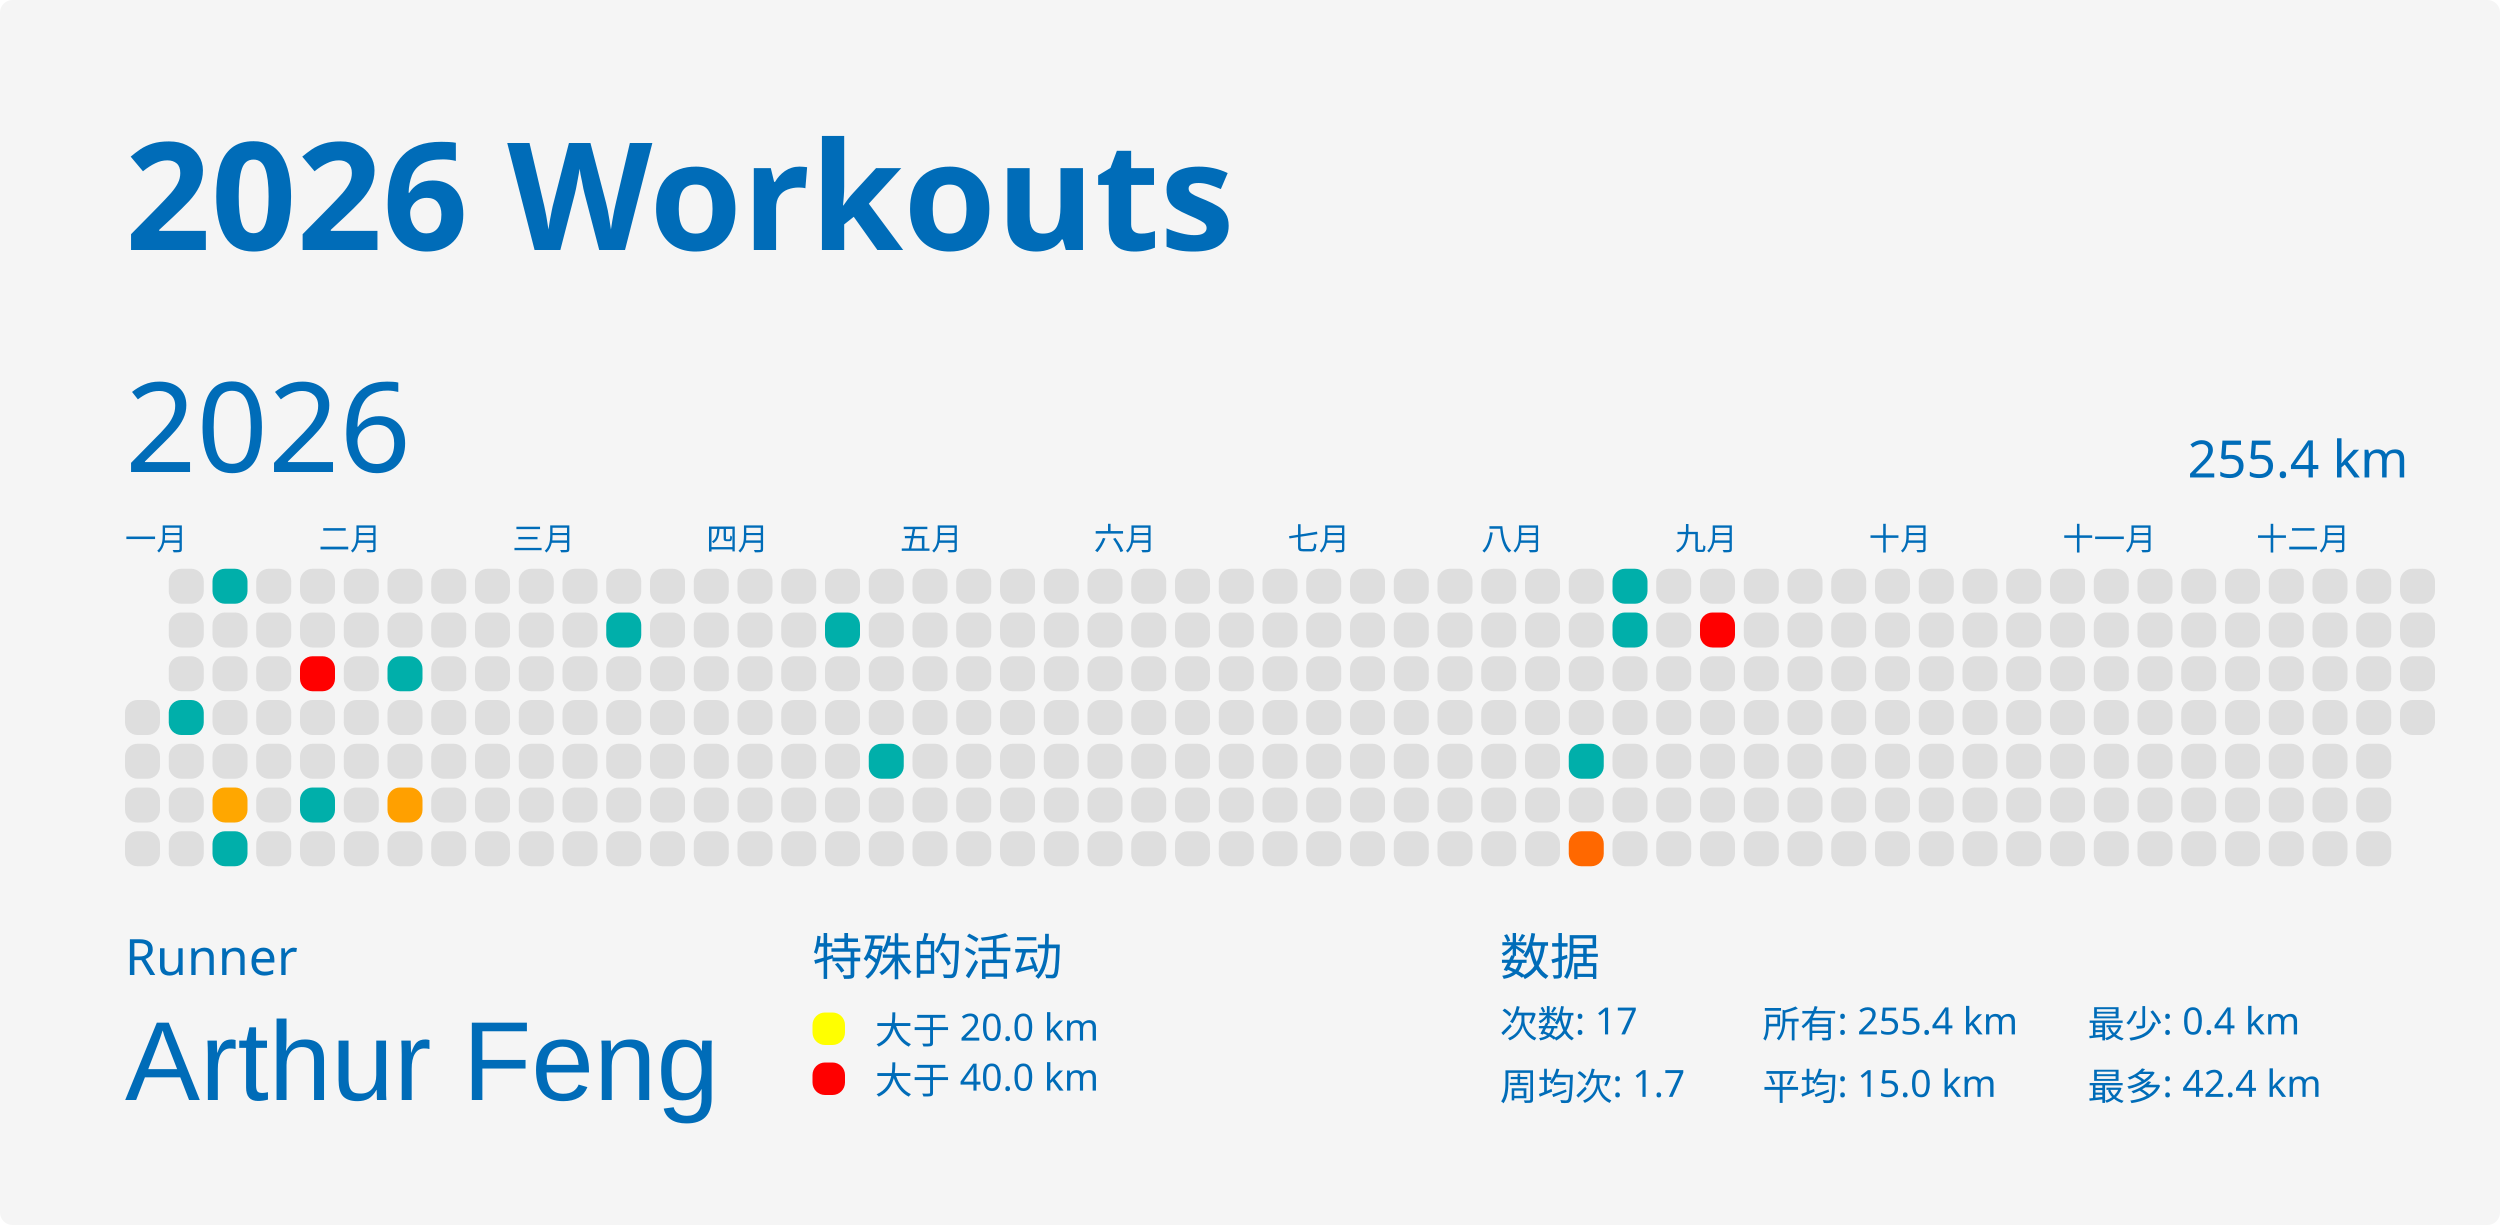
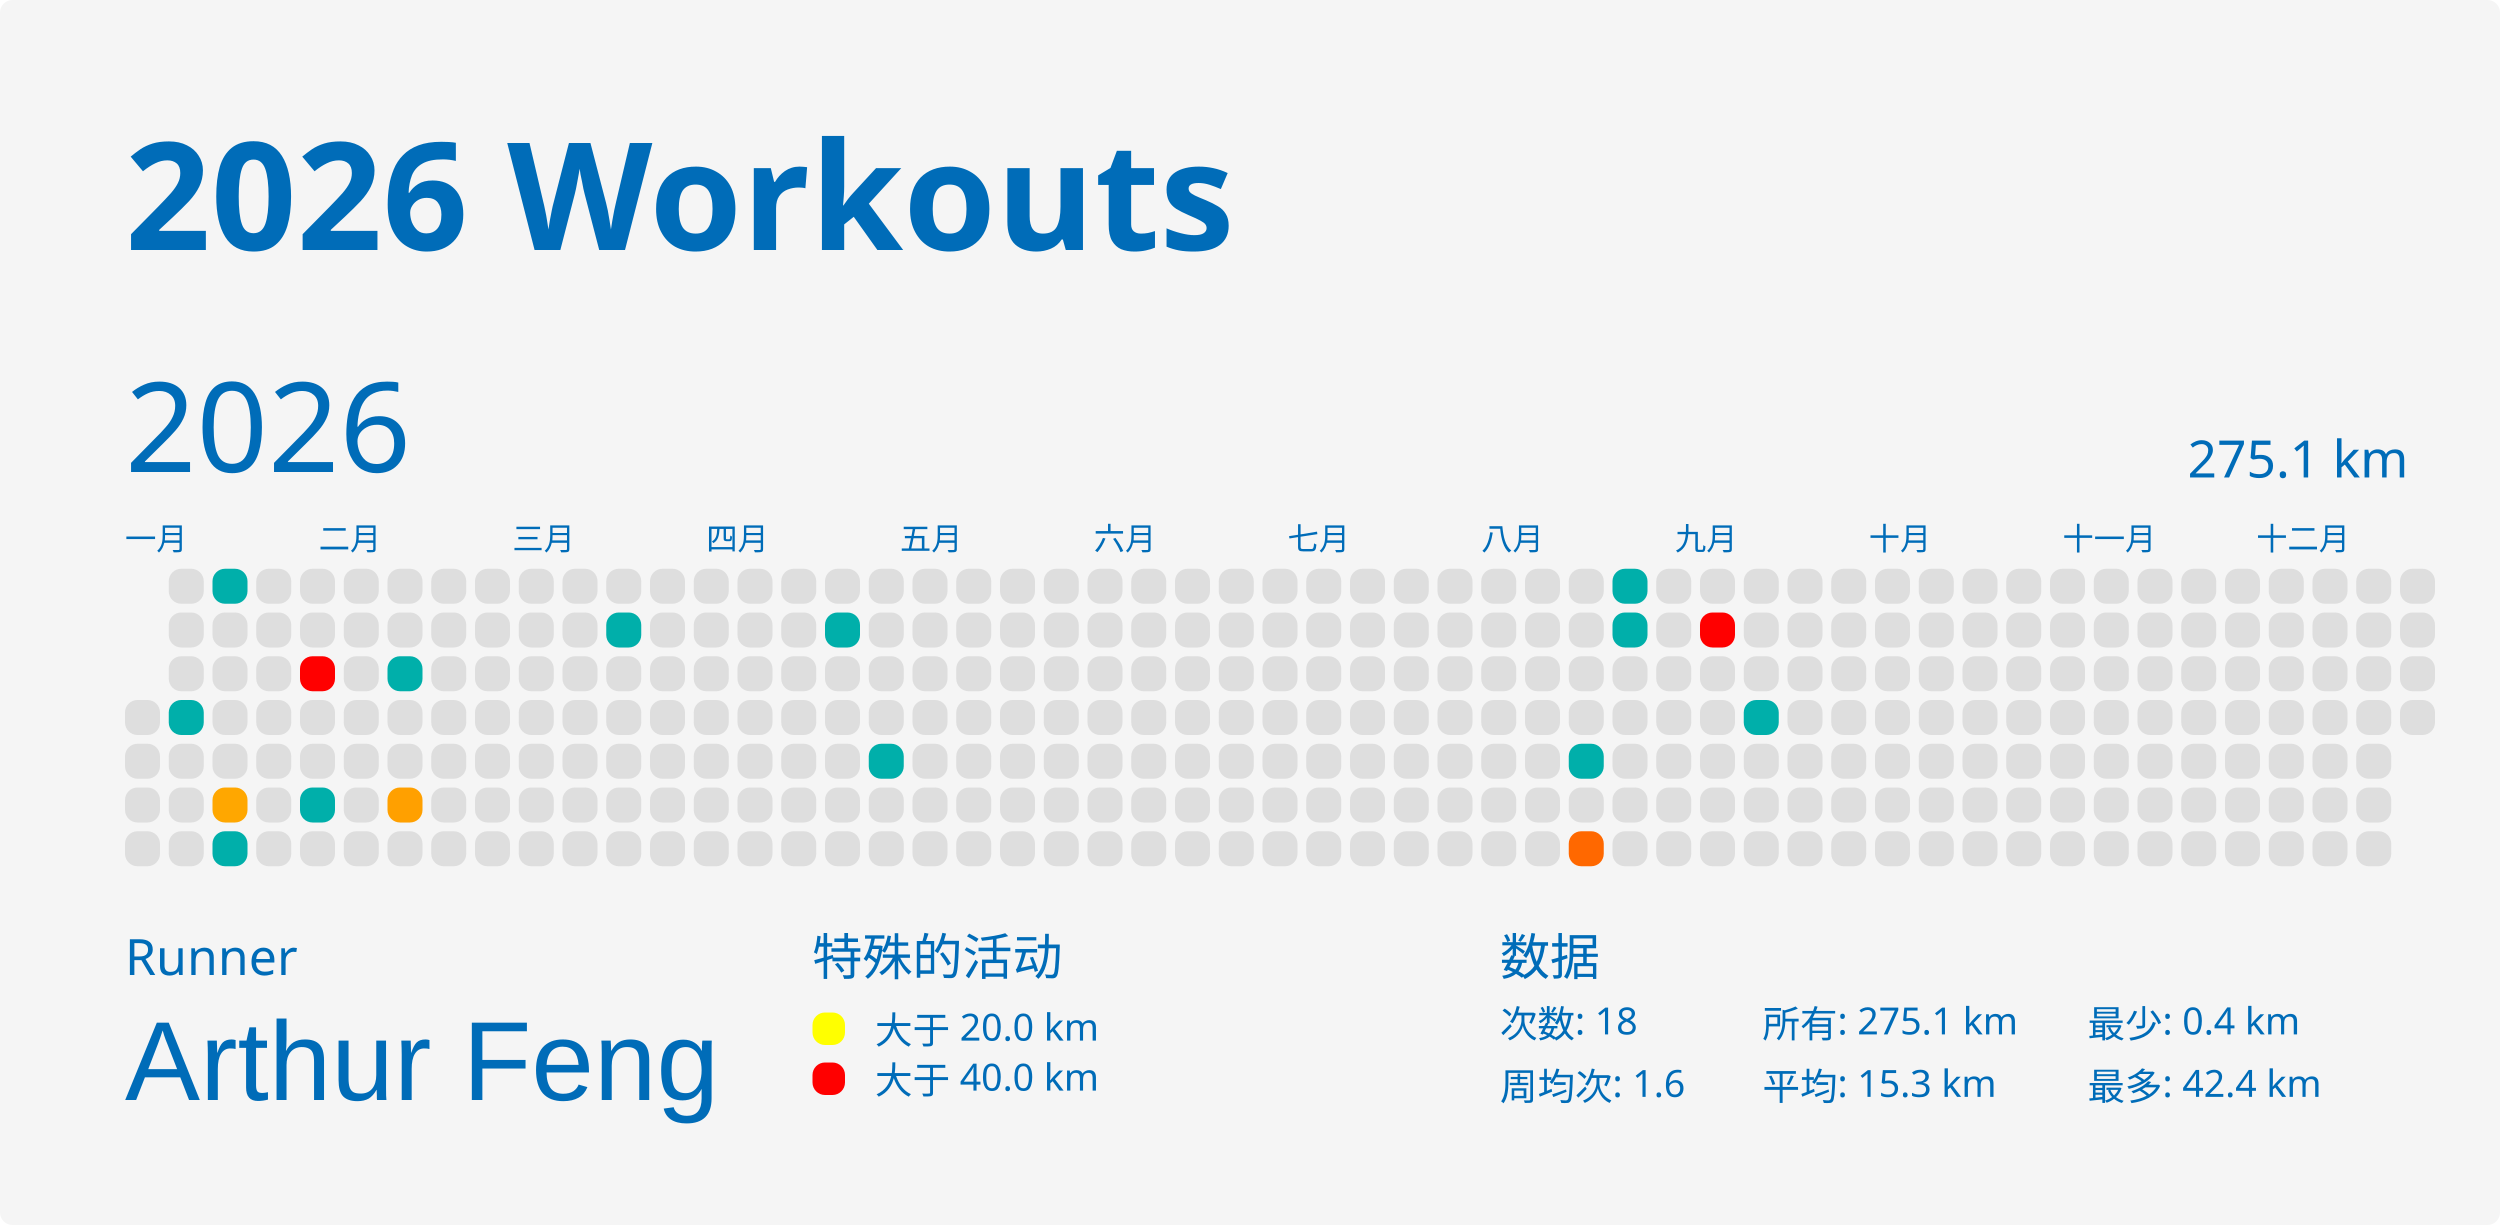
<svg xmlns="http://www.w3.org/2000/svg" baseProfile="full" height="98mm" version="1.1" viewBox="0,0,200,98" width="200mm">
  <defs />
  <rect fill="#f5f5f5" height="98" rx="1" ry="1" width="200" x="0" y="0" />
  <text fill="#006cb8" style="font-size:12px; font-family:MGI-Regular; font-weight:bold;" x="10" y="20">2026 Workouts</text>
  <text fill="#006cb8" style="font-size:4px; font-family:MGI-Regular" x="10" y="78">Runner</text>
  <text fill="#006cb8" style="font-size:9px; font-family:Arial" x="10" y="88">Arthur Feng</text>
  <text fill="#006cb8" style="font-size:4px; font-family:MGI-Regular" x="65" y="78">特殊的活动</text>
  <rect fill="yellow" height="2.6" rx="1" ry="1" width="2.6" x="65" y="81" />
  <text fill="#006cb8" style="font-size:3px; font-family:MGI-Regular" x="70" y="83.5">大于 20.0 km</text>
  <rect fill="red" height="2.6" rx="1" ry="1" width="2.6" x="65" y="85" />
  <text fill="#006cb8" style="font-size:3px; font-family:MGI-Regular" x="70" y="87.5">大于 40.0 km</text>
  <text fill="#006cb8" style="font-size:4px; font-family:MGI-Regular" x="120" y="78">数据</text>
-   <text fill="#006cb8" style="font-size:3px; font-family:MGI-Regular" x="120" y="83">次数: 17</text>
-   <text fill="#006cb8" style="font-size:3px; font-family:MGI-Regular" x="120" y="88">周均次: 1.7</text>
-   <text fill="#006cb8" style="font-size:3px; font-family:MGI-Regular" x="141" y="83">所有: 255.4 km</text>
-   <text fill="#006cb8" style="font-size:3px; font-family:MGI-Regular" x="141" y="88">平均: 15.0 km</text>
+   <text fill="#006cb8" style="font-size:3px; font-family:MGI-Regular" x="120" y="83">次数: 18</text>
+   <text fill="#006cb8" style="font-size:3px; font-family:MGI-Regular" x="120" y="88">周均次: 1.6</text>
+   <text fill="#006cb8" style="font-size:3px; font-family:MGI-Regular" x="141" y="83">所有: 275.1 km</text>
+   <text fill="#006cb8" style="font-size:3px; font-family:MGI-Regular" x="141" y="88">平均: 15.3 km</text>
  <text fill="#006cb8" style="font-size:3px; font-family:MGI-Regular" x="167" y="83">最少: 0.4 km</text>
  <text fill="#006cb8" style="font-size:3px; font-family:MGI-Regular" x="167" y="88">最多: 42.4 km</text>
  <text dominant-baseline="hanging" fill="#006cb8" style="font-size:10.0px; font-family:MGI-Regular;" x="10" y="30">2026</text>
-   <text dominant-baseline="hanging" fill="#006cb8" style="font-size:4.125px; font-family:MGI-Regular;" x="175" y="35">255.4 km</text>
+   <text dominant-baseline="hanging" fill="#006cb8" style="font-size:4.125px; font-family:MGI-Regular;" x="175" y="35">275.1 km</text>
  <text fill="#006cb8" style="font-size:2.5px; font-family:MGI-Regular" x="10.0" y="44">一月</text>
  <text fill="#006cb8" style="font-size:2.5px; font-family:MGI-Regular" x="25.5" y="44">二月</text>
  <text fill="#006cb8" style="font-size:2.5px; font-family:MGI-Regular" x="41.0" y="44">三月</text>
  <text fill="#006cb8" style="font-size:2.5px; font-family:MGI-Regular" x="56.5" y="44">四月</text>
  <text fill="#006cb8" style="font-size:2.5px; font-family:MGI-Regular" x="72.0" y="44">五月</text>
  <text fill="#006cb8" style="font-size:2.5px; font-family:MGI-Regular" x="87.5" y="44">六月</text>
  <text fill="#006cb8" style="font-size:2.5px; font-family:MGI-Regular" x="103.0" y="44">七月</text>
  <text fill="#006cb8" style="font-size:2.5px; font-family:MGI-Regular" x="118.5" y="44">八月</text>
  <text fill="#006cb8" style="font-size:2.5px; font-family:MGI-Regular" x="134.0" y="44">九月</text>
  <text fill="#006cb8" style="font-size:2.5px; font-family:MGI-Regular" x="149.5" y="44">十月</text>
  <text fill="#006cb8" style="font-size:2.5px; font-family:MGI-Regular" x="165.0" y="44">十一月</text>
  <text fill="#006cb8" style="font-size:2.5px; font-family:MGI-Regular" x="180.5" y="44">十二月</text>
  <rect fill="#dedede" height="2.8" rx="1" ry="1" width="2.8" x="10.0" y="56.0" />
  <rect fill="#dedede" height="2.8" rx="1" ry="1" width="2.8" x="10.0" y="59.5" />
  <rect fill="#dedede" height="2.8" rx="1" ry="1" width="2.8" x="10.0" y="63.0" />
  <rect fill="#dedede" height="2.8" rx="1" ry="1" width="2.8" x="10.0" y="66.5" />
  <rect fill="#dedede" height="2.8" rx="1" ry="1" width="2.8" x="13.5" y="45.5" />
  <rect fill="#dedede" height="2.8" rx="1" ry="1" width="2.8" x="13.5" y="49.0" />
  <rect fill="#dedede" height="2.8" rx="1" ry="1" width="2.8" x="13.5" y="52.5" />
  <rect fill="#00afaa" height="2.8" rx="1" ry="1" width="2.8" x="13.5" y="56.0" />
  <rect fill="#dedede" height="2.8" rx="1" ry="1" width="2.8" x="13.5" y="59.5" />
  <rect fill="#dedede" height="2.8" rx="1" ry="1" width="2.8" x="13.5" y="63.0" />
  <rect fill="#dedede" height="2.8" rx="1" ry="1" width="2.8" x="13.5" y="66.5" />
  <rect fill="#00afaa" height="2.8" rx="1" ry="1" width="2.8" x="17.0" y="45.5" />
  <rect fill="#dedede" height="2.8" rx="1" ry="1" width="2.8" x="17.0" y="49.0" />
  <rect fill="#dedede" height="2.8" rx="1" ry="1" width="2.8" x="17.0" y="52.5" />
  <rect fill="#dedede" height="2.8" rx="1" ry="1" width="2.8" x="17.0" y="56.0" />
  <rect fill="#dedede" height="2.8" rx="1" ry="1" width="2.8" x="17.0" y="59.5" />
  <rect fill="#ffa700" height="2.8" rx="1" ry="1" width="2.8" x="17.0" y="63.0" />
  <rect fill="#00afaa" height="2.8" rx="1" ry="1" width="2.8" x="17.0" y="66.5" />
  <rect fill="#dedede" height="2.8" rx="1" ry="1" width="2.8" x="20.5" y="45.5" />
  <rect fill="#dedede" height="2.8" rx="1" ry="1" width="2.8" x="20.5" y="49.0" />
  <rect fill="#dedede" height="2.8" rx="1" ry="1" width="2.8" x="20.5" y="52.5" />
  <rect fill="#dedede" height="2.8" rx="1" ry="1" width="2.8" x="20.5" y="56.0" />
  <rect fill="#dedede" height="2.8" rx="1" ry="1" width="2.8" x="20.5" y="59.5" />
  <rect fill="#dedede" height="2.8" rx="1" ry="1" width="2.8" x="20.5" y="63.0" />
  <rect fill="#dedede" height="2.8" rx="1" ry="1" width="2.8" x="20.5" y="66.5" />
  <rect fill="#dedede" height="2.8" rx="1" ry="1" width="2.8" x="24.0" y="45.5" />
  <rect fill="#dedede" height="2.8" rx="1" ry="1" width="2.8" x="24.0" y="49.0" />
  <rect fill="red" height="2.8" rx="1" ry="1" width="2.8" x="24.0" y="52.5" />
  <rect fill="#dedede" height="2.8" rx="1" ry="1" width="2.8" x="24.0" y="56.0" />
  <rect fill="#dedede" height="2.8" rx="1" ry="1" width="2.8" x="24.0" y="59.5" />
  <rect fill="#00afaa" height="2.8" rx="1" ry="1" width="2.8" x="24.0" y="63.0" />
  <rect fill="#dedede" height="2.8" rx="1" ry="1" width="2.8" x="24.0" y="66.5" />
  <rect fill="#dedede" height="2.8" rx="1" ry="1" width="2.8" x="27.5" y="45.5" />
  <rect fill="#dedede" height="2.8" rx="1" ry="1" width="2.8" x="27.5" y="49.0" />
  <rect fill="#dedede" height="2.8" rx="1" ry="1" width="2.8" x="27.5" y="52.5" />
  <rect fill="#dedede" height="2.8" rx="1" ry="1" width="2.8" x="27.5" y="56.0" />
  <rect fill="#dedede" height="2.8" rx="1" ry="1" width="2.8" x="27.5" y="59.5" />
  <rect fill="#dedede" height="2.8" rx="1" ry="1" width="2.8" x="27.5" y="63.0" />
  <rect fill="#dedede" height="2.8" rx="1" ry="1" width="2.8" x="27.5" y="66.5" />
  <rect fill="#dedede" height="2.8" rx="1" ry="1" width="2.8" x="31.0" y="45.5" />
  <rect fill="#dedede" height="2.8" rx="1" ry="1" width="2.8" x="31.0" y="49.0" />
  <rect fill="#00afaa" height="2.8" rx="1" ry="1" width="2.8" x="31.0" y="52.5" />
  <rect fill="#dedede" height="2.8" rx="1" ry="1" width="2.8" x="31.0" y="56.0" />
  <rect fill="#dedede" height="2.8" rx="1" ry="1" width="2.8" x="31.0" y="59.5" />
  <rect fill="#ffa000" height="2.8" rx="1" ry="1" width="2.8" x="31.0" y="63.0" />
  <rect fill="#dedede" height="2.8" rx="1" ry="1" width="2.8" x="31.0" y="66.5" />
  <rect fill="#dedede" height="2.8" rx="1" ry="1" width="2.8" x="34.5" y="45.5" />
  <rect fill="#dedede" height="2.8" rx="1" ry="1" width="2.8" x="34.5" y="49.0" />
  <rect fill="#dedede" height="2.8" rx="1" ry="1" width="2.8" x="34.5" y="52.5" />
  <rect fill="#dedede" height="2.8" rx="1" ry="1" width="2.8" x="34.5" y="56.0" />
  <rect fill="#dedede" height="2.8" rx="1" ry="1" width="2.8" x="34.5" y="59.5" />
  <rect fill="#dedede" height="2.8" rx="1" ry="1" width="2.8" x="34.5" y="63.0" />
  <rect fill="#dedede" height="2.8" rx="1" ry="1" width="2.8" x="34.5" y="66.5" />
  <rect fill="#dedede" height="2.8" rx="1" ry="1" width="2.8" x="38.0" y="45.5" />
  <rect fill="#dedede" height="2.8" rx="1" ry="1" width="2.8" x="38.0" y="49.0" />
  <rect fill="#dedede" height="2.8" rx="1" ry="1" width="2.8" x="38.0" y="52.5" />
  <rect fill="#dedede" height="2.8" rx="1" ry="1" width="2.8" x="38.0" y="56.0" />
  <rect fill="#dedede" height="2.8" rx="1" ry="1" width="2.8" x="38.0" y="59.5" />
  <rect fill="#dedede" height="2.8" rx="1" ry="1" width="2.8" x="38.0" y="63.0" />
  <rect fill="#dedede" height="2.8" rx="1" ry="1" width="2.8" x="38.0" y="66.5" />
  <rect fill="#dedede" height="2.8" rx="1" ry="1" width="2.8" x="41.5" y="45.5" />
  <rect fill="#dedede" height="2.8" rx="1" ry="1" width="2.8" x="41.5" y="49.0" />
  <rect fill="#dedede" height="2.8" rx="1" ry="1" width="2.8" x="41.5" y="52.5" />
  <rect fill="#dedede" height="2.8" rx="1" ry="1" width="2.8" x="41.5" y="56.0" />
  <rect fill="#dedede" height="2.8" rx="1" ry="1" width="2.8" x="41.5" y="59.5" />
  <rect fill="#dedede" height="2.8" rx="1" ry="1" width="2.8" x="41.5" y="63.0" />
  <rect fill="#dedede" height="2.8" rx="1" ry="1" width="2.8" x="41.5" y="66.5" />
  <rect fill="#dedede" height="2.8" rx="1" ry="1" width="2.8" x="45.0" y="45.5" />
  <rect fill="#dedede" height="2.8" rx="1" ry="1" width="2.8" x="45.0" y="49.0" />
  <rect fill="#dedede" height="2.8" rx="1" ry="1" width="2.8" x="45.0" y="52.5" />
  <rect fill="#dedede" height="2.8" rx="1" ry="1" width="2.8" x="45.0" y="56.0" />
  <rect fill="#dedede" height="2.8" rx="1" ry="1" width="2.8" x="45.0" y="59.5" />
  <rect fill="#dedede" height="2.8" rx="1" ry="1" width="2.8" x="45.0" y="63.0" />
  <rect fill="#dedede" height="2.8" rx="1" ry="1" width="2.8" x="45.0" y="66.5" />
  <rect fill="#dedede" height="2.8" rx="1" ry="1" width="2.8" x="48.5" y="45.5" />
  <rect fill="#00afaa" height="2.8" rx="1" ry="1" width="2.8" x="48.5" y="49.0" />
  <rect fill="#dedede" height="2.8" rx="1" ry="1" width="2.8" x="48.5" y="52.5" />
  <rect fill="#dedede" height="2.8" rx="1" ry="1" width="2.8" x="48.5" y="56.0" />
  <rect fill="#dedede" height="2.8" rx="1" ry="1" width="2.8" x="48.5" y="59.5" />
  <rect fill="#dedede" height="2.8" rx="1" ry="1" width="2.8" x="48.5" y="63.0" />
  <rect fill="#dedede" height="2.8" rx="1" ry="1" width="2.8" x="48.5" y="66.5" />
  <rect fill="#dedede" height="2.8" rx="1" ry="1" width="2.8" x="52.0" y="45.5" />
  <rect fill="#dedede" height="2.8" rx="1" ry="1" width="2.8" x="52.0" y="49.0" />
  <rect fill="#dedede" height="2.8" rx="1" ry="1" width="2.8" x="52.0" y="52.5" />
  <rect fill="#dedede" height="2.8" rx="1" ry="1" width="2.8" x="52.0" y="56.0" />
  <rect fill="#dedede" height="2.8" rx="1" ry="1" width="2.8" x="52.0" y="59.5" />
  <rect fill="#dedede" height="2.8" rx="1" ry="1" width="2.8" x="52.0" y="63.0" />
  <rect fill="#dedede" height="2.8" rx="1" ry="1" width="2.8" x="52.0" y="66.5" />
  <rect fill="#dedede" height="2.8" rx="1" ry="1" width="2.8" x="55.5" y="45.5" />
  <rect fill="#dedede" height="2.8" rx="1" ry="1" width="2.8" x="55.5" y="49.0" />
  <rect fill="#dedede" height="2.8" rx="1" ry="1" width="2.8" x="55.5" y="52.5" />
  <rect fill="#dedede" height="2.8" rx="1" ry="1" width="2.8" x="55.5" y="56.0" />
  <rect fill="#dedede" height="2.8" rx="1" ry="1" width="2.8" x="55.5" y="59.5" />
  <rect fill="#dedede" height="2.8" rx="1" ry="1" width="2.8" x="55.5" y="63.0" />
  <rect fill="#dedede" height="2.8" rx="1" ry="1" width="2.8" x="55.5" y="66.5" />
  <rect fill="#dedede" height="2.8" rx="1" ry="1" width="2.8" x="59.0" y="45.5" />
  <rect fill="#dedede" height="2.8" rx="1" ry="1" width="2.8" x="59.0" y="49.0" />
  <rect fill="#dedede" height="2.8" rx="1" ry="1" width="2.8" x="59.0" y="52.5" />
  <rect fill="#dedede" height="2.8" rx="1" ry="1" width="2.8" x="59.0" y="56.0" />
  <rect fill="#dedede" height="2.8" rx="1" ry="1" width="2.8" x="59.0" y="59.5" />
  <rect fill="#dedede" height="2.8" rx="1" ry="1" width="2.8" x="59.0" y="63.0" />
  <rect fill="#dedede" height="2.8" rx="1" ry="1" width="2.8" x="59.0" y="66.5" />
  <rect fill="#dedede" height="2.8" rx="1" ry="1" width="2.8" x="62.5" y="45.5" />
  <rect fill="#dedede" height="2.8" rx="1" ry="1" width="2.8" x="62.5" y="49.0" />
  <rect fill="#dedede" height="2.8" rx="1" ry="1" width="2.8" x="62.5" y="52.5" />
  <rect fill="#dedede" height="2.8" rx="1" ry="1" width="2.8" x="62.5" y="56.0" />
  <rect fill="#dedede" height="2.8" rx="1" ry="1" width="2.8" x="62.5" y="59.5" />
  <rect fill="#dedede" height="2.8" rx="1" ry="1" width="2.8" x="62.5" y="63.0" />
  <rect fill="#dedede" height="2.8" rx="1" ry="1" width="2.8" x="62.5" y="66.5" />
  <rect fill="#dedede" height="2.8" rx="1" ry="1" width="2.8" x="66.0" y="45.5" />
  <rect fill="#00afaa" height="2.8" rx="1" ry="1" width="2.8" x="66.0" y="49.0" />
  <rect fill="#dedede" height="2.8" rx="1" ry="1" width="2.8" x="66.0" y="52.5" />
  <rect fill="#dedede" height="2.8" rx="1" ry="1" width="2.8" x="66.0" y="56.0" />
  <rect fill="#dedede" height="2.8" rx="1" ry="1" width="2.8" x="66.0" y="59.5" />
  <rect fill="#dedede" height="2.8" rx="1" ry="1" width="2.8" x="66.0" y="63.0" />
  <rect fill="#dedede" height="2.8" rx="1" ry="1" width="2.8" x="66.0" y="66.5" />
  <rect fill="#dedede" height="2.8" rx="1" ry="1" width="2.8" x="69.5" y="45.5" />
  <rect fill="#dedede" height="2.8" rx="1" ry="1" width="2.8" x="69.5" y="49.0" />
  <rect fill="#dedede" height="2.8" rx="1" ry="1" width="2.8" x="69.5" y="52.5" />
  <rect fill="#dedede" height="2.8" rx="1" ry="1" width="2.8" x="69.5" y="56.0" />
  <rect fill="#00afaa" height="2.8" rx="1" ry="1" width="2.8" x="69.5" y="59.5" />
  <rect fill="#dedede" height="2.8" rx="1" ry="1" width="2.8" x="69.5" y="63.0" />
  <rect fill="#dedede" height="2.8" rx="1" ry="1" width="2.8" x="69.5" y="66.5" />
  <rect fill="#dedede" height="2.8" rx="1" ry="1" width="2.8" x="73.0" y="45.5" />
  <rect fill="#dedede" height="2.8" rx="1" ry="1" width="2.8" x="73.0" y="49.0" />
  <rect fill="#dedede" height="2.8" rx="1" ry="1" width="2.8" x="73.0" y="52.5" />
  <rect fill="#dedede" height="2.8" rx="1" ry="1" width="2.8" x="73.0" y="56.0" />
  <rect fill="#dedede" height="2.8" rx="1" ry="1" width="2.8" x="73.0" y="59.5" />
  <rect fill="#dedede" height="2.8" rx="1" ry="1" width="2.8" x="73.0" y="63.0" />
  <rect fill="#dedede" height="2.8" rx="1" ry="1" width="2.8" x="73.0" y="66.5" />
  <rect fill="#dedede" height="2.8" rx="1" ry="1" width="2.8" x="76.5" y="45.5" />
  <rect fill="#dedede" height="2.8" rx="1" ry="1" width="2.8" x="76.5" y="49.0" />
  <rect fill="#dedede" height="2.8" rx="1" ry="1" width="2.8" x="76.5" y="52.5" />
  <rect fill="#dedede" height="2.8" rx="1" ry="1" width="2.8" x="76.5" y="56.0" />
  <rect fill="#dedede" height="2.8" rx="1" ry="1" width="2.8" x="76.5" y="59.5" />
  <rect fill="#dedede" height="2.8" rx="1" ry="1" width="2.8" x="76.5" y="63.0" />
  <rect fill="#dedede" height="2.8" rx="1" ry="1" width="2.8" x="76.5" y="66.5" />
  <rect fill="#dedede" height="2.8" rx="1" ry="1" width="2.8" x="80.0" y="45.5" />
  <rect fill="#dedede" height="2.8" rx="1" ry="1" width="2.8" x="80.0" y="49.0" />
  <rect fill="#dedede" height="2.8" rx="1" ry="1" width="2.8" x="80.0" y="52.5" />
  <rect fill="#dedede" height="2.8" rx="1" ry="1" width="2.8" x="80.0" y="56.0" />
  <rect fill="#dedede" height="2.8" rx="1" ry="1" width="2.8" x="80.0" y="59.5" />
  <rect fill="#dedede" height="2.8" rx="1" ry="1" width="2.8" x="80.0" y="63.0" />
  <rect fill="#dedede" height="2.8" rx="1" ry="1" width="2.8" x="80.0" y="66.5" />
  <rect fill="#dedede" height="2.8" rx="1" ry="1" width="2.8" x="83.5" y="45.5" />
  <rect fill="#dedede" height="2.8" rx="1" ry="1" width="2.8" x="83.5" y="49.0" />
  <rect fill="#dedede" height="2.8" rx="1" ry="1" width="2.8" x="83.5" y="52.5" />
  <rect fill="#dedede" height="2.8" rx="1" ry="1" width="2.8" x="83.5" y="56.0" />
  <rect fill="#dedede" height="2.8" rx="1" ry="1" width="2.8" x="83.5" y="59.5" />
  <rect fill="#dedede" height="2.8" rx="1" ry="1" width="2.8" x="83.5" y="63.0" />
  <rect fill="#dedede" height="2.8" rx="1" ry="1" width="2.8" x="83.5" y="66.5" />
  <rect fill="#dedede" height="2.8" rx="1" ry="1" width="2.8" x="87.0" y="45.5" />
  <rect fill="#dedede" height="2.8" rx="1" ry="1" width="2.8" x="87.0" y="49.0" />
  <rect fill="#dedede" height="2.8" rx="1" ry="1" width="2.8" x="87.0" y="52.5" />
  <rect fill="#dedede" height="2.8" rx="1" ry="1" width="2.8" x="87.0" y="56.0" />
  <rect fill="#dedede" height="2.8" rx="1" ry="1" width="2.8" x="87.0" y="59.5" />
  <rect fill="#dedede" height="2.8" rx="1" ry="1" width="2.8" x="87.0" y="63.0" />
  <rect fill="#dedede" height="2.8" rx="1" ry="1" width="2.8" x="87.0" y="66.5" />
  <rect fill="#dedede" height="2.8" rx="1" ry="1" width="2.8" x="90.5" y="45.5" />
  <rect fill="#dedede" height="2.8" rx="1" ry="1" width="2.8" x="90.5" y="49.0" />
  <rect fill="#dedede" height="2.8" rx="1" ry="1" width="2.8" x="90.5" y="52.5" />
  <rect fill="#dedede" height="2.8" rx="1" ry="1" width="2.8" x="90.5" y="56.0" />
  <rect fill="#dedede" height="2.8" rx="1" ry="1" width="2.8" x="90.5" y="59.5" />
  <rect fill="#dedede" height="2.8" rx="1" ry="1" width="2.8" x="90.5" y="63.0" />
  <rect fill="#dedede" height="2.8" rx="1" ry="1" width="2.8" x="90.5" y="66.5" />
  <rect fill="#dedede" height="2.8" rx="1" ry="1" width="2.8" x="94.0" y="45.5" />
  <rect fill="#dedede" height="2.8" rx="1" ry="1" width="2.8" x="94.0" y="49.0" />
  <rect fill="#dedede" height="2.8" rx="1" ry="1" width="2.8" x="94.0" y="52.5" />
  <rect fill="#dedede" height="2.8" rx="1" ry="1" width="2.8" x="94.0" y="56.0" />
  <rect fill="#dedede" height="2.8" rx="1" ry="1" width="2.8" x="94.0" y="59.5" />
  <rect fill="#dedede" height="2.8" rx="1" ry="1" width="2.8" x="94.0" y="63.0" />
  <rect fill="#dedede" height="2.8" rx="1" ry="1" width="2.8" x="94.0" y="66.5" />
  <rect fill="#dedede" height="2.8" rx="1" ry="1" width="2.8" x="97.5" y="45.5" />
  <rect fill="#dedede" height="2.8" rx="1" ry="1" width="2.8" x="97.5" y="49.0" />
  <rect fill="#dedede" height="2.8" rx="1" ry="1" width="2.8" x="97.5" y="52.5" />
  <rect fill="#dedede" height="2.8" rx="1" ry="1" width="2.8" x="97.5" y="56.0" />
  <rect fill="#dedede" height="2.8" rx="1" ry="1" width="2.8" x="97.5" y="59.5" />
  <rect fill="#dedede" height="2.8" rx="1" ry="1" width="2.8" x="97.5" y="63.0" />
  <rect fill="#dedede" height="2.8" rx="1" ry="1" width="2.8" x="97.5" y="66.5" />
  <rect fill="#dedede" height="2.8" rx="1" ry="1" width="2.8" x="101.0" y="45.5" />
  <rect fill="#dedede" height="2.8" rx="1" ry="1" width="2.8" x="101.0" y="49.0" />
  <rect fill="#dedede" height="2.8" rx="1" ry="1" width="2.8" x="101.0" y="52.5" />
  <rect fill="#dedede" height="2.8" rx="1" ry="1" width="2.8" x="101.0" y="56.0" />
  <rect fill="#dedede" height="2.8" rx="1" ry="1" width="2.8" x="101.0" y="59.5" />
  <rect fill="#dedede" height="2.8" rx="1" ry="1" width="2.8" x="101.0" y="63.0" />
  <rect fill="#dedede" height="2.8" rx="1" ry="1" width="2.8" x="101.0" y="66.5" />
  <rect fill="#dedede" height="2.8" rx="1" ry="1" width="2.8" x="104.5" y="45.5" />
  <rect fill="#dedede" height="2.8" rx="1" ry="1" width="2.8" x="104.5" y="49.0" />
  <rect fill="#dedede" height="2.8" rx="1" ry="1" width="2.8" x="104.5" y="52.5" />
  <rect fill="#dedede" height="2.8" rx="1" ry="1" width="2.8" x="104.5" y="56.0" />
  <rect fill="#dedede" height="2.8" rx="1" ry="1" width="2.8" x="104.5" y="59.5" />
  <rect fill="#dedede" height="2.8" rx="1" ry="1" width="2.8" x="104.5" y="63.0" />
  <rect fill="#dedede" height="2.8" rx="1" ry="1" width="2.8" x="104.5" y="66.5" />
  <rect fill="#dedede" height="2.8" rx="1" ry="1" width="2.8" x="108.0" y="45.5" />
  <rect fill="#dedede" height="2.8" rx="1" ry="1" width="2.8" x="108.0" y="49.0" />
  <rect fill="#dedede" height="2.8" rx="1" ry="1" width="2.8" x="108.0" y="52.5" />
  <rect fill="#dedede" height="2.8" rx="1" ry="1" width="2.8" x="108.0" y="56.0" />
  <rect fill="#dedede" height="2.8" rx="1" ry="1" width="2.8" x="108.0" y="59.5" />
  <rect fill="#dedede" height="2.8" rx="1" ry="1" width="2.8" x="108.0" y="63.0" />
  <rect fill="#dedede" height="2.8" rx="1" ry="1" width="2.8" x="108.0" y="66.5" />
  <rect fill="#dedede" height="2.8" rx="1" ry="1" width="2.8" x="111.5" y="45.5" />
  <rect fill="#dedede" height="2.8" rx="1" ry="1" width="2.8" x="111.5" y="49.0" />
  <rect fill="#dedede" height="2.8" rx="1" ry="1" width="2.8" x="111.5" y="52.5" />
  <rect fill="#dedede" height="2.8" rx="1" ry="1" width="2.8" x="111.5" y="56.0" />
  <rect fill="#dedede" height="2.8" rx="1" ry="1" width="2.8" x="111.5" y="59.5" />
  <rect fill="#dedede" height="2.8" rx="1" ry="1" width="2.8" x="111.5" y="63.0" />
  <rect fill="#dedede" height="2.8" rx="1" ry="1" width="2.8" x="111.5" y="66.5" />
  <rect fill="#dedede" height="2.8" rx="1" ry="1" width="2.8" x="115.0" y="45.5" />
  <rect fill="#dedede" height="2.8" rx="1" ry="1" width="2.8" x="115.0" y="49.0" />
  <rect fill="#dedede" height="2.8" rx="1" ry="1" width="2.8" x="115.0" y="52.5" />
  <rect fill="#dedede" height="2.8" rx="1" ry="1" width="2.8" x="115.0" y="56.0" />
  <rect fill="#dedede" height="2.8" rx="1" ry="1" width="2.8" x="115.0" y="59.5" />
  <rect fill="#dedede" height="2.8" rx="1" ry="1" width="2.8" x="115.0" y="63.0" />
  <rect fill="#dedede" height="2.8" rx="1" ry="1" width="2.8" x="115.0" y="66.5" />
  <rect fill="#dedede" height="2.8" rx="1" ry="1" width="2.8" x="118.5" y="45.5" />
  <rect fill="#dedede" height="2.8" rx="1" ry="1" width="2.8" x="118.5" y="49.0" />
  <rect fill="#dedede" height="2.8" rx="1" ry="1" width="2.8" x="118.5" y="52.5" />
  <rect fill="#dedede" height="2.8" rx="1" ry="1" width="2.8" x="118.5" y="56.0" />
  <rect fill="#dedede" height="2.8" rx="1" ry="1" width="2.8" x="118.5" y="59.5" />
  <rect fill="#dedede" height="2.8" rx="1" ry="1" width="2.8" x="118.5" y="63.0" />
  <rect fill="#dedede" height="2.8" rx="1" ry="1" width="2.8" x="118.5" y="66.5" />
  <rect fill="#dedede" height="2.8" rx="1" ry="1" width="2.8" x="122.0" y="45.5" />
  <rect fill="#dedede" height="2.8" rx="1" ry="1" width="2.8" x="122.0" y="49.0" />
  <rect fill="#dedede" height="2.8" rx="1" ry="1" width="2.8" x="122.0" y="52.5" />
  <rect fill="#dedede" height="2.8" rx="1" ry="1" width="2.8" x="122.0" y="56.0" />
  <rect fill="#dedede" height="2.8" rx="1" ry="1" width="2.8" x="122.0" y="59.5" />
  <rect fill="#dedede" height="2.8" rx="1" ry="1" width="2.8" x="122.0" y="63.0" />
  <rect fill="#dedede" height="2.8" rx="1" ry="1" width="2.8" x="122.0" y="66.5" />
  <rect fill="#dedede" height="2.8" rx="1" ry="1" width="2.8" x="125.5" y="45.5" />
  <rect fill="#dedede" height="2.8" rx="1" ry="1" width="2.8" x="125.5" y="49.0" />
  <rect fill="#dedede" height="2.8" rx="1" ry="1" width="2.8" x="125.5" y="52.5" />
  <rect fill="#dedede" height="2.8" rx="1" ry="1" width="2.8" x="125.5" y="56.0" />
  <rect fill="#00afaa" height="2.8" rx="1" ry="1" width="2.8" x="125.5" y="59.5" />
  <rect fill="#dedede" height="2.8" rx="1" ry="1" width="2.8" x="125.5" y="63.0" />
  <rect fill="#ff6800" height="2.8" rx="1" ry="1" width="2.8" x="125.5" y="66.5" />
  <rect fill="#00afaa" height="2.8" rx="1" ry="1" width="2.8" x="129.0" y="45.5" />
  <rect fill="#00afaa" height="2.8" rx="1" ry="1" width="2.8" x="129.0" y="49.0" />
  <rect fill="#dedede" height="2.8" rx="1" ry="1" width="2.8" x="129.0" y="52.5" />
  <rect fill="#dedede" height="2.8" rx="1" ry="1" width="2.8" x="129.0" y="56.0" />
  <rect fill="#dedede" height="2.8" rx="1" ry="1" width="2.8" x="129.0" y="59.5" />
  <rect fill="#dedede" height="2.8" rx="1" ry="1" width="2.8" x="129.0" y="63.0" />
  <rect fill="#dedede" height="2.8" rx="1" ry="1" width="2.8" x="129.0" y="66.5" />
  <rect fill="#dedede" height="2.8" rx="1" ry="1" width="2.8" x="132.5" y="45.5" />
  <rect fill="#dedede" height="2.8" rx="1" ry="1" width="2.8" x="132.5" y="49.0" />
  <rect fill="#dedede" height="2.8" rx="1" ry="1" width="2.8" x="132.5" y="52.5" />
  <rect fill="#dedede" height="2.8" rx="1" ry="1" width="2.8" x="132.5" y="56.0" />
  <rect fill="#dedede" height="2.8" rx="1" ry="1" width="2.8" x="132.5" y="59.5" />
  <rect fill="#dedede" height="2.8" rx="1" ry="1" width="2.8" x="132.5" y="63.0" />
  <rect fill="#dedede" height="2.8" rx="1" ry="1" width="2.8" x="132.5" y="66.5" />
  <rect fill="#dedede" height="2.8" rx="1" ry="1" width="2.8" x="136.0" y="45.5" />
  <rect fill="red" height="2.8" rx="1" ry="1" width="2.8" x="136.0" y="49.0" />
  <rect fill="#dedede" height="2.8" rx="1" ry="1" width="2.8" x="136.0" y="52.5" />
  <rect fill="#dedede" height="2.8" rx="1" ry="1" width="2.8" x="136.0" y="56.0" />
  <rect fill="#dedede" height="2.8" rx="1" ry="1" width="2.8" x="136.0" y="59.5" />
  <rect fill="#dedede" height="2.8" rx="1" ry="1" width="2.8" x="136.0" y="63.0" />
  <rect fill="#dedede" height="2.8" rx="1" ry="1" width="2.8" x="136.0" y="66.5" />
  <rect fill="#dedede" height="2.8" rx="1" ry="1" width="2.8" x="139.5" y="45.5" />
  <rect fill="#dedede" height="2.8" rx="1" ry="1" width="2.8" x="139.5" y="49.0" />
  <rect fill="#dedede" height="2.8" rx="1" ry="1" width="2.8" x="139.5" y="52.5" />
-   <rect fill="#dedede" height="2.8" rx="1" ry="1" width="2.8" x="139.5" y="56.0" />
+   <rect fill="#00afaa" height="2.8" rx="1" ry="1" width="2.8" x="139.5" y="56.0" />
  <rect fill="#dedede" height="2.8" rx="1" ry="1" width="2.8" x="139.5" y="59.5" />
  <rect fill="#dedede" height="2.8" rx="1" ry="1" width="2.8" x="139.5" y="63.0" />
  <rect fill="#dedede" height="2.8" rx="1" ry="1" width="2.8" x="139.5" y="66.5" />
  <rect fill="#dedede" height="2.8" rx="1" ry="1" width="2.8" x="143.0" y="45.5" />
  <rect fill="#dedede" height="2.8" rx="1" ry="1" width="2.8" x="143.0" y="49.0" />
  <rect fill="#dedede" height="2.8" rx="1" ry="1" width="2.8" x="143.0" y="52.5" />
  <rect fill="#dedede" height="2.8" rx="1" ry="1" width="2.8" x="143.0" y="56.0" />
  <rect fill="#dedede" height="2.8" rx="1" ry="1" width="2.8" x="143.0" y="59.5" />
  <rect fill="#dedede" height="2.8" rx="1" ry="1" width="2.8" x="143.0" y="63.0" />
  <rect fill="#dedede" height="2.8" rx="1" ry="1" width="2.8" x="143.0" y="66.5" />
  <rect fill="#dedede" height="2.8" rx="1" ry="1" width="2.8" x="146.5" y="45.5" />
  <rect fill="#dedede" height="2.8" rx="1" ry="1" width="2.8" x="146.5" y="49.0" />
  <rect fill="#dedede" height="2.8" rx="1" ry="1" width="2.8" x="146.5" y="52.5" />
  <rect fill="#dedede" height="2.8" rx="1" ry="1" width="2.8" x="146.5" y="56.0" />
  <rect fill="#dedede" height="2.8" rx="1" ry="1" width="2.8" x="146.5" y="59.5" />
  <rect fill="#dedede" height="2.8" rx="1" ry="1" width="2.8" x="146.5" y="63.0" />
  <rect fill="#dedede" height="2.8" rx="1" ry="1" width="2.8" x="146.5" y="66.5" />
  <rect fill="#dedede" height="2.8" rx="1" ry="1" width="2.8" x="150.0" y="45.5" />
  <rect fill="#dedede" height="2.8" rx="1" ry="1" width="2.8" x="150.0" y="49.0" />
  <rect fill="#dedede" height="2.8" rx="1" ry="1" width="2.8" x="150.0" y="52.5" />
  <rect fill="#dedede" height="2.8" rx="1" ry="1" width="2.8" x="150.0" y="56.0" />
  <rect fill="#dedede" height="2.8" rx="1" ry="1" width="2.8" x="150.0" y="59.5" />
  <rect fill="#dedede" height="2.8" rx="1" ry="1" width="2.8" x="150.0" y="63.0" />
  <rect fill="#dedede" height="2.8" rx="1" ry="1" width="2.8" x="150.0" y="66.5" />
  <rect fill="#dedede" height="2.8" rx="1" ry="1" width="2.8" x="153.5" y="45.5" />
  <rect fill="#dedede" height="2.8" rx="1" ry="1" width="2.8" x="153.5" y="49.0" />
  <rect fill="#dedede" height="2.8" rx="1" ry="1" width="2.8" x="153.5" y="52.5" />
  <rect fill="#dedede" height="2.8" rx="1" ry="1" width="2.8" x="153.5" y="56.0" />
  <rect fill="#dedede" height="2.8" rx="1" ry="1" width="2.8" x="153.5" y="59.5" />
  <rect fill="#dedede" height="2.8" rx="1" ry="1" width="2.8" x="153.5" y="63.0" />
  <rect fill="#dedede" height="2.8" rx="1" ry="1" width="2.8" x="153.5" y="66.5" />
  <rect fill="#dedede" height="2.8" rx="1" ry="1" width="2.8" x="157.0" y="45.5" />
  <rect fill="#dedede" height="2.8" rx="1" ry="1" width="2.8" x="157.0" y="49.0" />
  <rect fill="#dedede" height="2.8" rx="1" ry="1" width="2.8" x="157.0" y="52.5" />
  <rect fill="#dedede" height="2.8" rx="1" ry="1" width="2.8" x="157.0" y="56.0" />
  <rect fill="#dedede" height="2.8" rx="1" ry="1" width="2.8" x="157.0" y="59.5" />
  <rect fill="#dedede" height="2.8" rx="1" ry="1" width="2.8" x="157.0" y="63.0" />
  <rect fill="#dedede" height="2.8" rx="1" ry="1" width="2.8" x="157.0" y="66.5" />
  <rect fill="#dedede" height="2.8" rx="1" ry="1" width="2.8" x="160.5" y="45.5" />
  <rect fill="#dedede" height="2.8" rx="1" ry="1" width="2.8" x="160.5" y="49.0" />
  <rect fill="#dedede" height="2.8" rx="1" ry="1" width="2.8" x="160.5" y="52.5" />
  <rect fill="#dedede" height="2.8" rx="1" ry="1" width="2.8" x="160.5" y="56.0" />
  <rect fill="#dedede" height="2.8" rx="1" ry="1" width="2.8" x="160.5" y="59.5" />
  <rect fill="#dedede" height="2.8" rx="1" ry="1" width="2.8" x="160.5" y="63.0" />
  <rect fill="#dedede" height="2.8" rx="1" ry="1" width="2.8" x="160.5" y="66.5" />
  <rect fill="#dedede" height="2.8" rx="1" ry="1" width="2.8" x="164.0" y="45.5" />
  <rect fill="#dedede" height="2.8" rx="1" ry="1" width="2.8" x="164.0" y="49.0" />
  <rect fill="#dedede" height="2.8" rx="1" ry="1" width="2.8" x="164.0" y="52.5" />
  <rect fill="#dedede" height="2.8" rx="1" ry="1" width="2.8" x="164.0" y="56.0" />
  <rect fill="#dedede" height="2.8" rx="1" ry="1" width="2.8" x="164.0" y="59.5" />
  <rect fill="#dedede" height="2.8" rx="1" ry="1" width="2.8" x="164.0" y="63.0" />
  <rect fill="#dedede" height="2.8" rx="1" ry="1" width="2.8" x="164.0" y="66.5" />
  <rect fill="#dedede" height="2.8" rx="1" ry="1" width="2.8" x="167.5" y="45.5" />
  <rect fill="#dedede" height="2.8" rx="1" ry="1" width="2.8" x="167.5" y="49.0" />
  <rect fill="#dedede" height="2.8" rx="1" ry="1" width="2.8" x="167.5" y="52.5" />
  <rect fill="#dedede" height="2.8" rx="1" ry="1" width="2.8" x="167.5" y="56.0" />
  <rect fill="#dedede" height="2.8" rx="1" ry="1" width="2.8" x="167.5" y="59.5" />
  <rect fill="#dedede" height="2.8" rx="1" ry="1" width="2.8" x="167.5" y="63.0" />
  <rect fill="#dedede" height="2.8" rx="1" ry="1" width="2.8" x="167.5" y="66.5" />
  <rect fill="#dedede" height="2.8" rx="1" ry="1" width="2.8" x="171.0" y="45.5" />
  <rect fill="#dedede" height="2.8" rx="1" ry="1" width="2.8" x="171.0" y="49.0" />
  <rect fill="#dedede" height="2.8" rx="1" ry="1" width="2.8" x="171.0" y="52.5" />
  <rect fill="#dedede" height="2.8" rx="1" ry="1" width="2.8" x="171.0" y="56.0" />
  <rect fill="#dedede" height="2.8" rx="1" ry="1" width="2.8" x="171.0" y="59.5" />
  <rect fill="#dedede" height="2.8" rx="1" ry="1" width="2.8" x="171.0" y="63.0" />
  <rect fill="#dedede" height="2.8" rx="1" ry="1" width="2.8" x="171.0" y="66.5" />
  <rect fill="#dedede" height="2.8" rx="1" ry="1" width="2.8" x="174.5" y="45.5" />
  <rect fill="#dedede" height="2.8" rx="1" ry="1" width="2.8" x="174.5" y="49.0" />
  <rect fill="#dedede" height="2.8" rx="1" ry="1" width="2.8" x="174.5" y="52.5" />
  <rect fill="#dedede" height="2.8" rx="1" ry="1" width="2.8" x="174.5" y="56.0" />
  <rect fill="#dedede" height="2.8" rx="1" ry="1" width="2.8" x="174.5" y="59.5" />
  <rect fill="#dedede" height="2.8" rx="1" ry="1" width="2.8" x="174.5" y="63.0" />
  <rect fill="#dedede" height="2.8" rx="1" ry="1" width="2.8" x="174.5" y="66.5" />
  <rect fill="#dedede" height="2.8" rx="1" ry="1" width="2.8" x="178.0" y="45.5" />
  <rect fill="#dedede" height="2.8" rx="1" ry="1" width="2.8" x="178.0" y="49.0" />
  <rect fill="#dedede" height="2.8" rx="1" ry="1" width="2.8" x="178.0" y="52.5" />
  <rect fill="#dedede" height="2.8" rx="1" ry="1" width="2.8" x="178.0" y="56.0" />
  <rect fill="#dedede" height="2.8" rx="1" ry="1" width="2.8" x="178.0" y="59.5" />
  <rect fill="#dedede" height="2.8" rx="1" ry="1" width="2.8" x="178.0" y="63.0" />
  <rect fill="#dedede" height="2.8" rx="1" ry="1" width="2.8" x="178.0" y="66.5" />
  <rect fill="#dedede" height="2.8" rx="1" ry="1" width="2.8" x="181.5" y="45.5" />
  <rect fill="#dedede" height="2.8" rx="1" ry="1" width="2.8" x="181.5" y="49.0" />
  <rect fill="#dedede" height="2.8" rx="1" ry="1" width="2.8" x="181.5" y="52.5" />
  <rect fill="#dedede" height="2.8" rx="1" ry="1" width="2.8" x="181.5" y="56.0" />
  <rect fill="#dedede" height="2.8" rx="1" ry="1" width="2.8" x="181.5" y="59.5" />
  <rect fill="#dedede" height="2.8" rx="1" ry="1" width="2.8" x="181.5" y="63.0" />
  <rect fill="#dedede" height="2.8" rx="1" ry="1" width="2.8" x="181.5" y="66.5" />
  <rect fill="#dedede" height="2.8" rx="1" ry="1" width="2.8" x="185.0" y="45.5" />
  <rect fill="#dedede" height="2.8" rx="1" ry="1" width="2.8" x="185.0" y="49.0" />
  <rect fill="#dedede" height="2.8" rx="1" ry="1" width="2.8" x="185.0" y="52.5" />
  <rect fill="#dedede" height="2.8" rx="1" ry="1" width="2.8" x="185.0" y="56.0" />
  <rect fill="#dedede" height="2.8" rx="1" ry="1" width="2.8" x="185.0" y="59.5" />
  <rect fill="#dedede" height="2.8" rx="1" ry="1" width="2.8" x="185.0" y="63.0" />
  <rect fill="#dedede" height="2.8" rx="1" ry="1" width="2.8" x="185.0" y="66.5" />
  <rect fill="#dedede" height="2.8" rx="1" ry="1" width="2.8" x="188.5" y="45.5" />
  <rect fill="#dedede" height="2.8" rx="1" ry="1" width="2.8" x="188.5" y="49.0" />
  <rect fill="#dedede" height="2.8" rx="1" ry="1" width="2.8" x="188.5" y="52.5" />
  <rect fill="#dedede" height="2.8" rx="1" ry="1" width="2.8" x="188.5" y="56.0" />
  <rect fill="#dedede" height="2.8" rx="1" ry="1" width="2.8" x="188.5" y="59.5" />
  <rect fill="#dedede" height="2.8" rx="1" ry="1" width="2.8" x="188.5" y="63.0" />
  <rect fill="#dedede" height="2.8" rx="1" ry="1" width="2.8" x="188.5" y="66.5" />
  <rect fill="#dedede" height="2.8" rx="1" ry="1" width="2.8" x="192.0" y="45.5" />
  <rect fill="#dedede" height="2.8" rx="1" ry="1" width="2.8" x="192.0" y="49.0" />
  <rect fill="#dedede" height="2.8" rx="1" ry="1" width="2.8" x="192.0" y="52.5" />
  <rect fill="#dedede" height="2.8" rx="1" ry="1" width="2.8" x="192.0" y="56.0" />
</svg>
